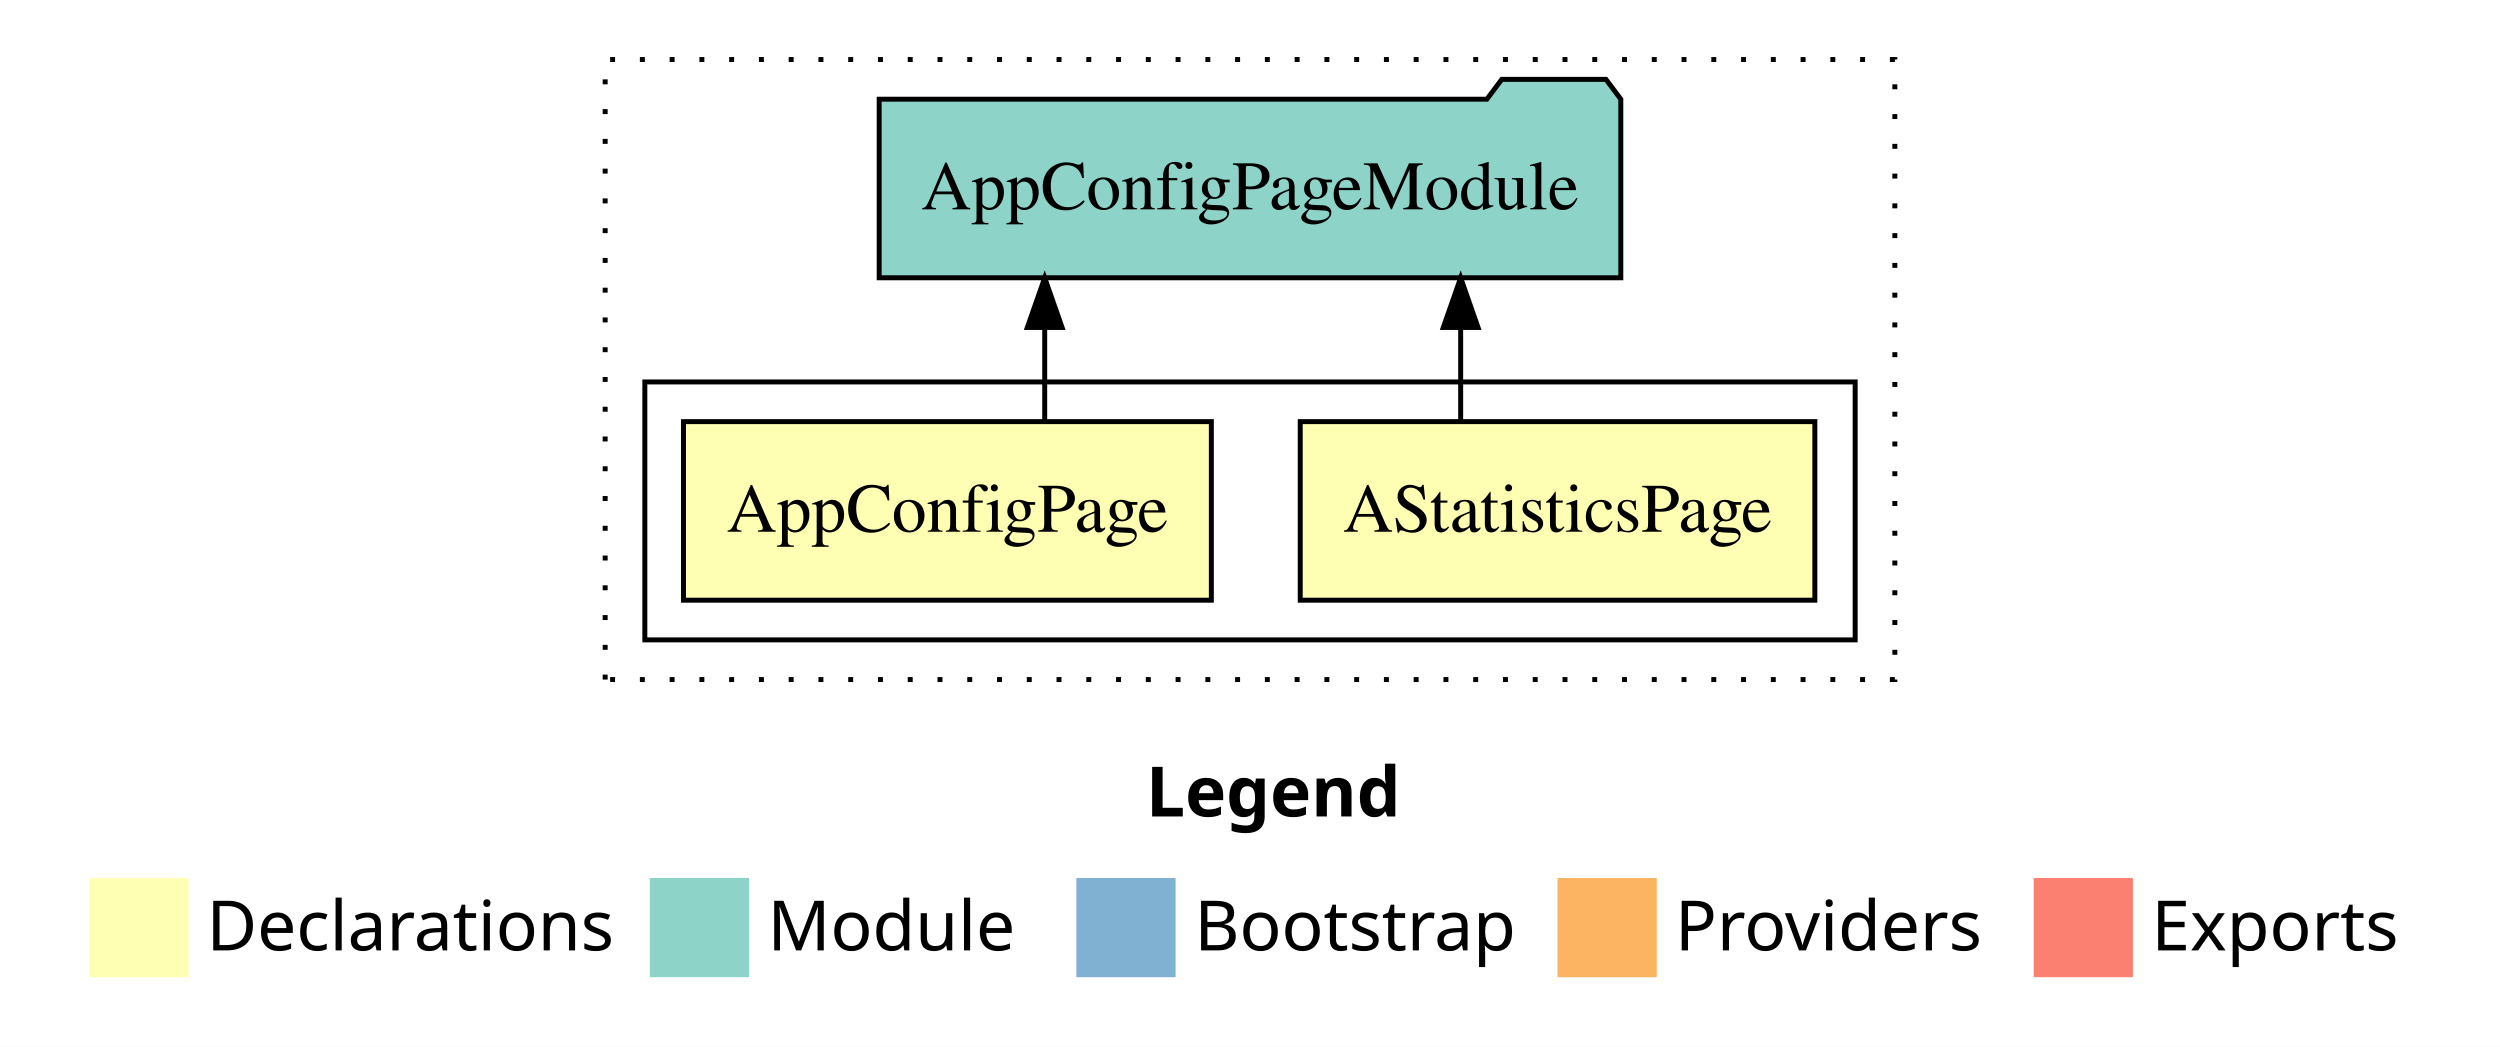
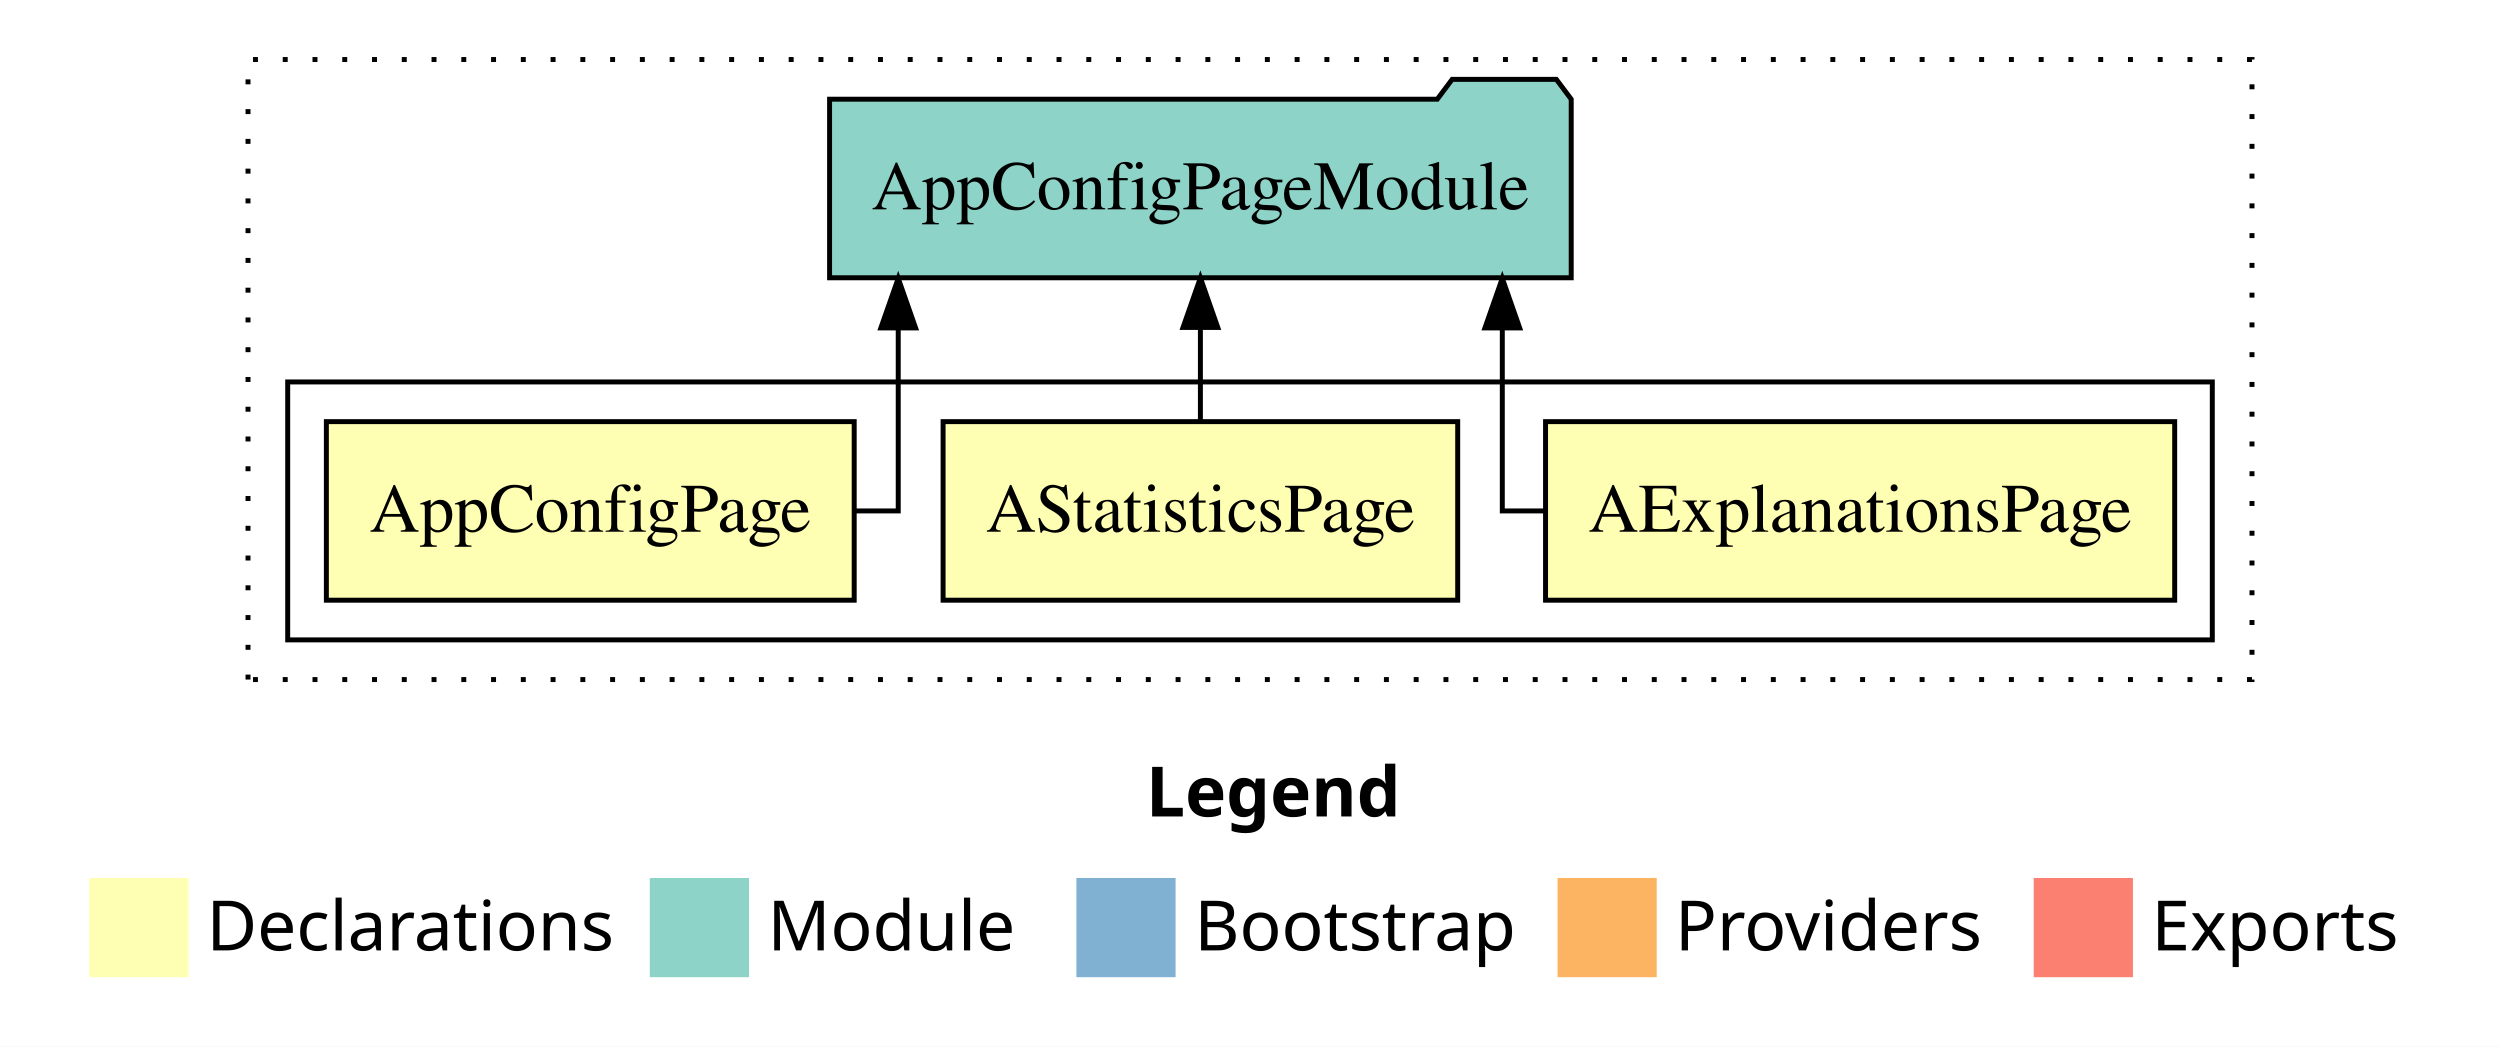
<svg xmlns="http://www.w3.org/2000/svg" width="504pt" height="211pt" viewBox="0.00 0.00 504.00 211.00">
  <g id="graph0" class="graph" transform="scale(1 1) rotate(0) translate(4 207)">
    <polygon fill="#ffffff" stroke="transparent" points="-4,4 -4,-207 500,-207 500,4 -4,4" />
    <text text-anchor="start" x="227.009" y="-42.4" font-family="sans-serif" font-weight="bold" font-size="14.00" fill="#000000">Legend</text>
    <polygon fill="#ffffb3" stroke="transparent" points="14,-10 14,-30 34,-30 34,-10 14,-10" />
    <text text-anchor="start" x="37.629" y="-15.4" font-family="sans-serif" font-size="14.00" fill="#000000">  Declarations</text>
    <polygon fill="#8dd3c7" stroke="transparent" points="127,-10 127,-30 147,-30 147,-10 127,-10" />
    <text text-anchor="start" x="150.725" y="-15.4" font-family="sans-serif" font-size="14.00" fill="#000000">  Module</text>
    <polygon fill="#80b1d3" stroke="transparent" points="213,-10 213,-30 233,-30 233,-10 213,-10" />
    <text text-anchor="start" x="236.781" y="-15.4" font-family="sans-serif" font-size="14.00" fill="#000000">  Bootstrap</text>
    <polygon fill="#fdb462" stroke="transparent" points="310,-10 310,-30 330,-30 330,-10 310,-10" />
    <text text-anchor="start" x="333.673" y="-15.4" font-family="sans-serif" font-size="14.00" fill="#000000">  Providers</text>
    <polygon fill="#fb8072" stroke="transparent" points="406,-10 406,-30 426,-30 426,-10 406,-10" />
    <text text-anchor="start" x="429.726" y="-15.4" font-family="sans-serif" font-size="14.00" fill="#000000">  Exports</text>
    <g id="clust1" class="cluster">
-       <polygon fill="none" stroke="#000000" stroke-dasharray="1,5" points="118,-70 118,-195 378,-195 378,-70 118,-70" />
+       <polygon fill="none" stroke="#000000" stroke-dasharray="1,5" points="46,-70 46,-195 450,-195 450,-70 46,-70" />
    </g>
    <g id="clust2" class="cluster">
-       <polygon fill="none" stroke="#000000" points="126,-78 126,-130 370,-130 370,-78 126,-78" />
+       <polygon fill="none" stroke="#000000" points="54,-78 54,-130 442,-130 442,-78 54,-78" />
    </g>
    <g id="node1" class="node">
-       <polygon fill="#ffffb3" stroke="#000000" points="361.873,-122 258.127,-122 258.127,-86 361.873,-86 361.873,-122" />
-       <text text-anchor="middle" x="310" y="-99.8" font-family="Times,serif" font-size="14.00" fill="#000000">AStatisticsPage</text>
+       <polygon fill="#ffffb3" stroke="#000000" points="434.417,-122 307.583,-122 307.583,-86 434.417,-86 434.417,-122" />
+       <text text-anchor="middle" x="371" y="-99.8" font-family="Times,serif" font-size="14.00" fill="#000000">AExplanationsPage</text>
+     </g>
+     <g id="node4" class="node">
+       <polygon fill="#8dd3c7" stroke="#000000" points="312.756,-187 309.756,-191 288.756,-191 285.756,-187 163.244,-187 163.244,-151 312.756,-151 312.756,-187" />
+       <text text-anchor="middle" x="238" y="-164.8" font-family="Times,serif" font-size="14.00" fill="#000000">AppConfigPageModule</text>
+     </g>
+     <g id="edge1" class="edge">
+       <path fill="none" stroke="#000000" d="M307.709,-104C302.316,-104 298.864,-104 298.864,-104 298.864,-104 298.864,-140.894 298.864,-140.894" />
+       <polygon fill="#000000" stroke="#000000" points="295.364,-140.894 298.864,-150.894 302.364,-140.894 295.364,-140.894" />
+     </g>
+     <g id="node2" class="node">
+       <polygon fill="#ffffb3" stroke="#000000" points="289.873,-122 186.127,-122 186.127,-86 289.873,-86 289.873,-122" />
+       <text text-anchor="middle" x="238" y="-99.8" font-family="Times,serif" font-size="14.00" fill="#000000">AStatisticsPage</text>
+     </g>
+     <g id="edge2" class="edge">
+       <path fill="none" stroke="#000000" d="M238,-122.106C238,-122.106 238,-140.991 238,-140.991" />
+       <polygon fill="#000000" stroke="#000000" points="234.5,-140.991 238,-150.991 241.5,-140.991 234.5,-140.991" />
    </g>
    <g id="node3" class="node">
-       <polygon fill="#8dd3c7" stroke="#000000" points="322.756,-187 319.756,-191 298.756,-191 295.756,-187 173.244,-187 173.244,-151 322.756,-151 322.756,-187" />
-       <text text-anchor="middle" x="248" y="-164.8" font-family="Times,serif" font-size="14.00" fill="#000000">AppConfigPageModule</text>
+       <polygon fill="#ffffb3" stroke="#000000" points="168.206,-122 61.794,-122 61.794,-86 168.206,-86 168.206,-122" />
+       <text text-anchor="middle" x="115" y="-99.8" font-family="Times,serif" font-size="14.00" fill="#000000">AppConfigPage</text>
    </g>
-     <g id="edge1" class="edge">
-       <path fill="none" stroke="#000000" d="M290.471,-122.106C290.471,-122.106 290.471,-140.991 290.471,-140.991" />
-       <polygon fill="#000000" stroke="#000000" points="286.971,-140.991 290.471,-150.991 293.971,-140.991 286.971,-140.991" />
-     </g>
-     <g id="node2" class="node">
-       <polygon fill="#ffffb3" stroke="#000000" points="240.206,-122 133.794,-122 133.794,-86 240.206,-86 240.206,-122" />
-       <text text-anchor="middle" x="187" y="-99.8" font-family="Times,serif" font-size="14.00" fill="#000000">AppConfigPage</text>
-     </g>
-     <g id="edge2" class="edge">
-       <path fill="none" stroke="#000000" d="M206.613,-122.106C206.613,-122.106 206.613,-140.991 206.613,-140.991" />
-       <polygon fill="#000000" stroke="#000000" points="203.113,-140.991 206.613,-150.991 210.113,-140.991 203.113,-140.991" />
+     <g id="edge3" class="edge">
+       <path fill="none" stroke="#000000" d="M168.188,-104C173.559,-104 177.083,-104 177.083,-104 177.083,-104 177.083,-140.894 177.083,-140.894" />
+       <polygon fill="#000000" stroke="#000000" points="173.583,-140.894 177.083,-150.894 180.583,-140.894 173.583,-140.894" />
    </g>
  </g>
</svg>
